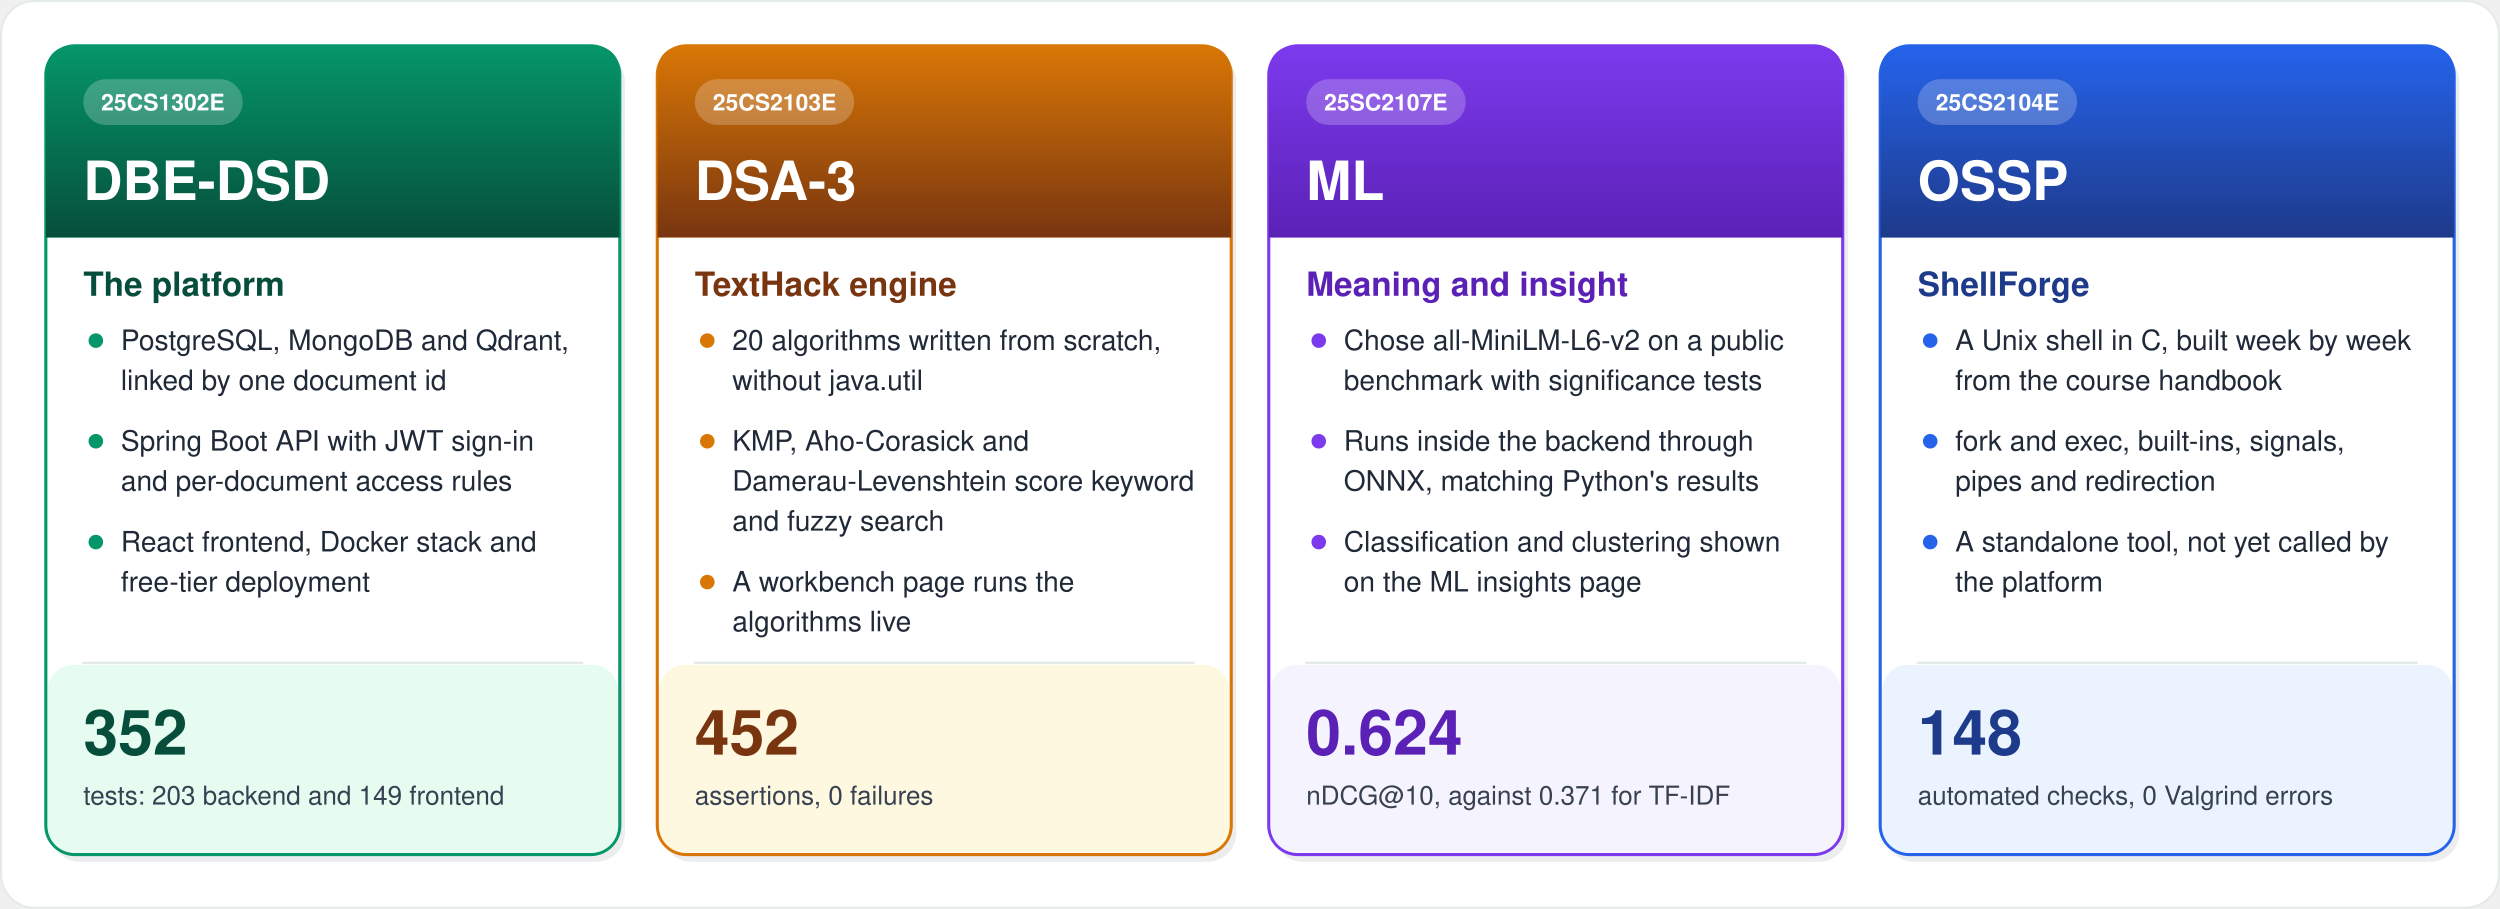
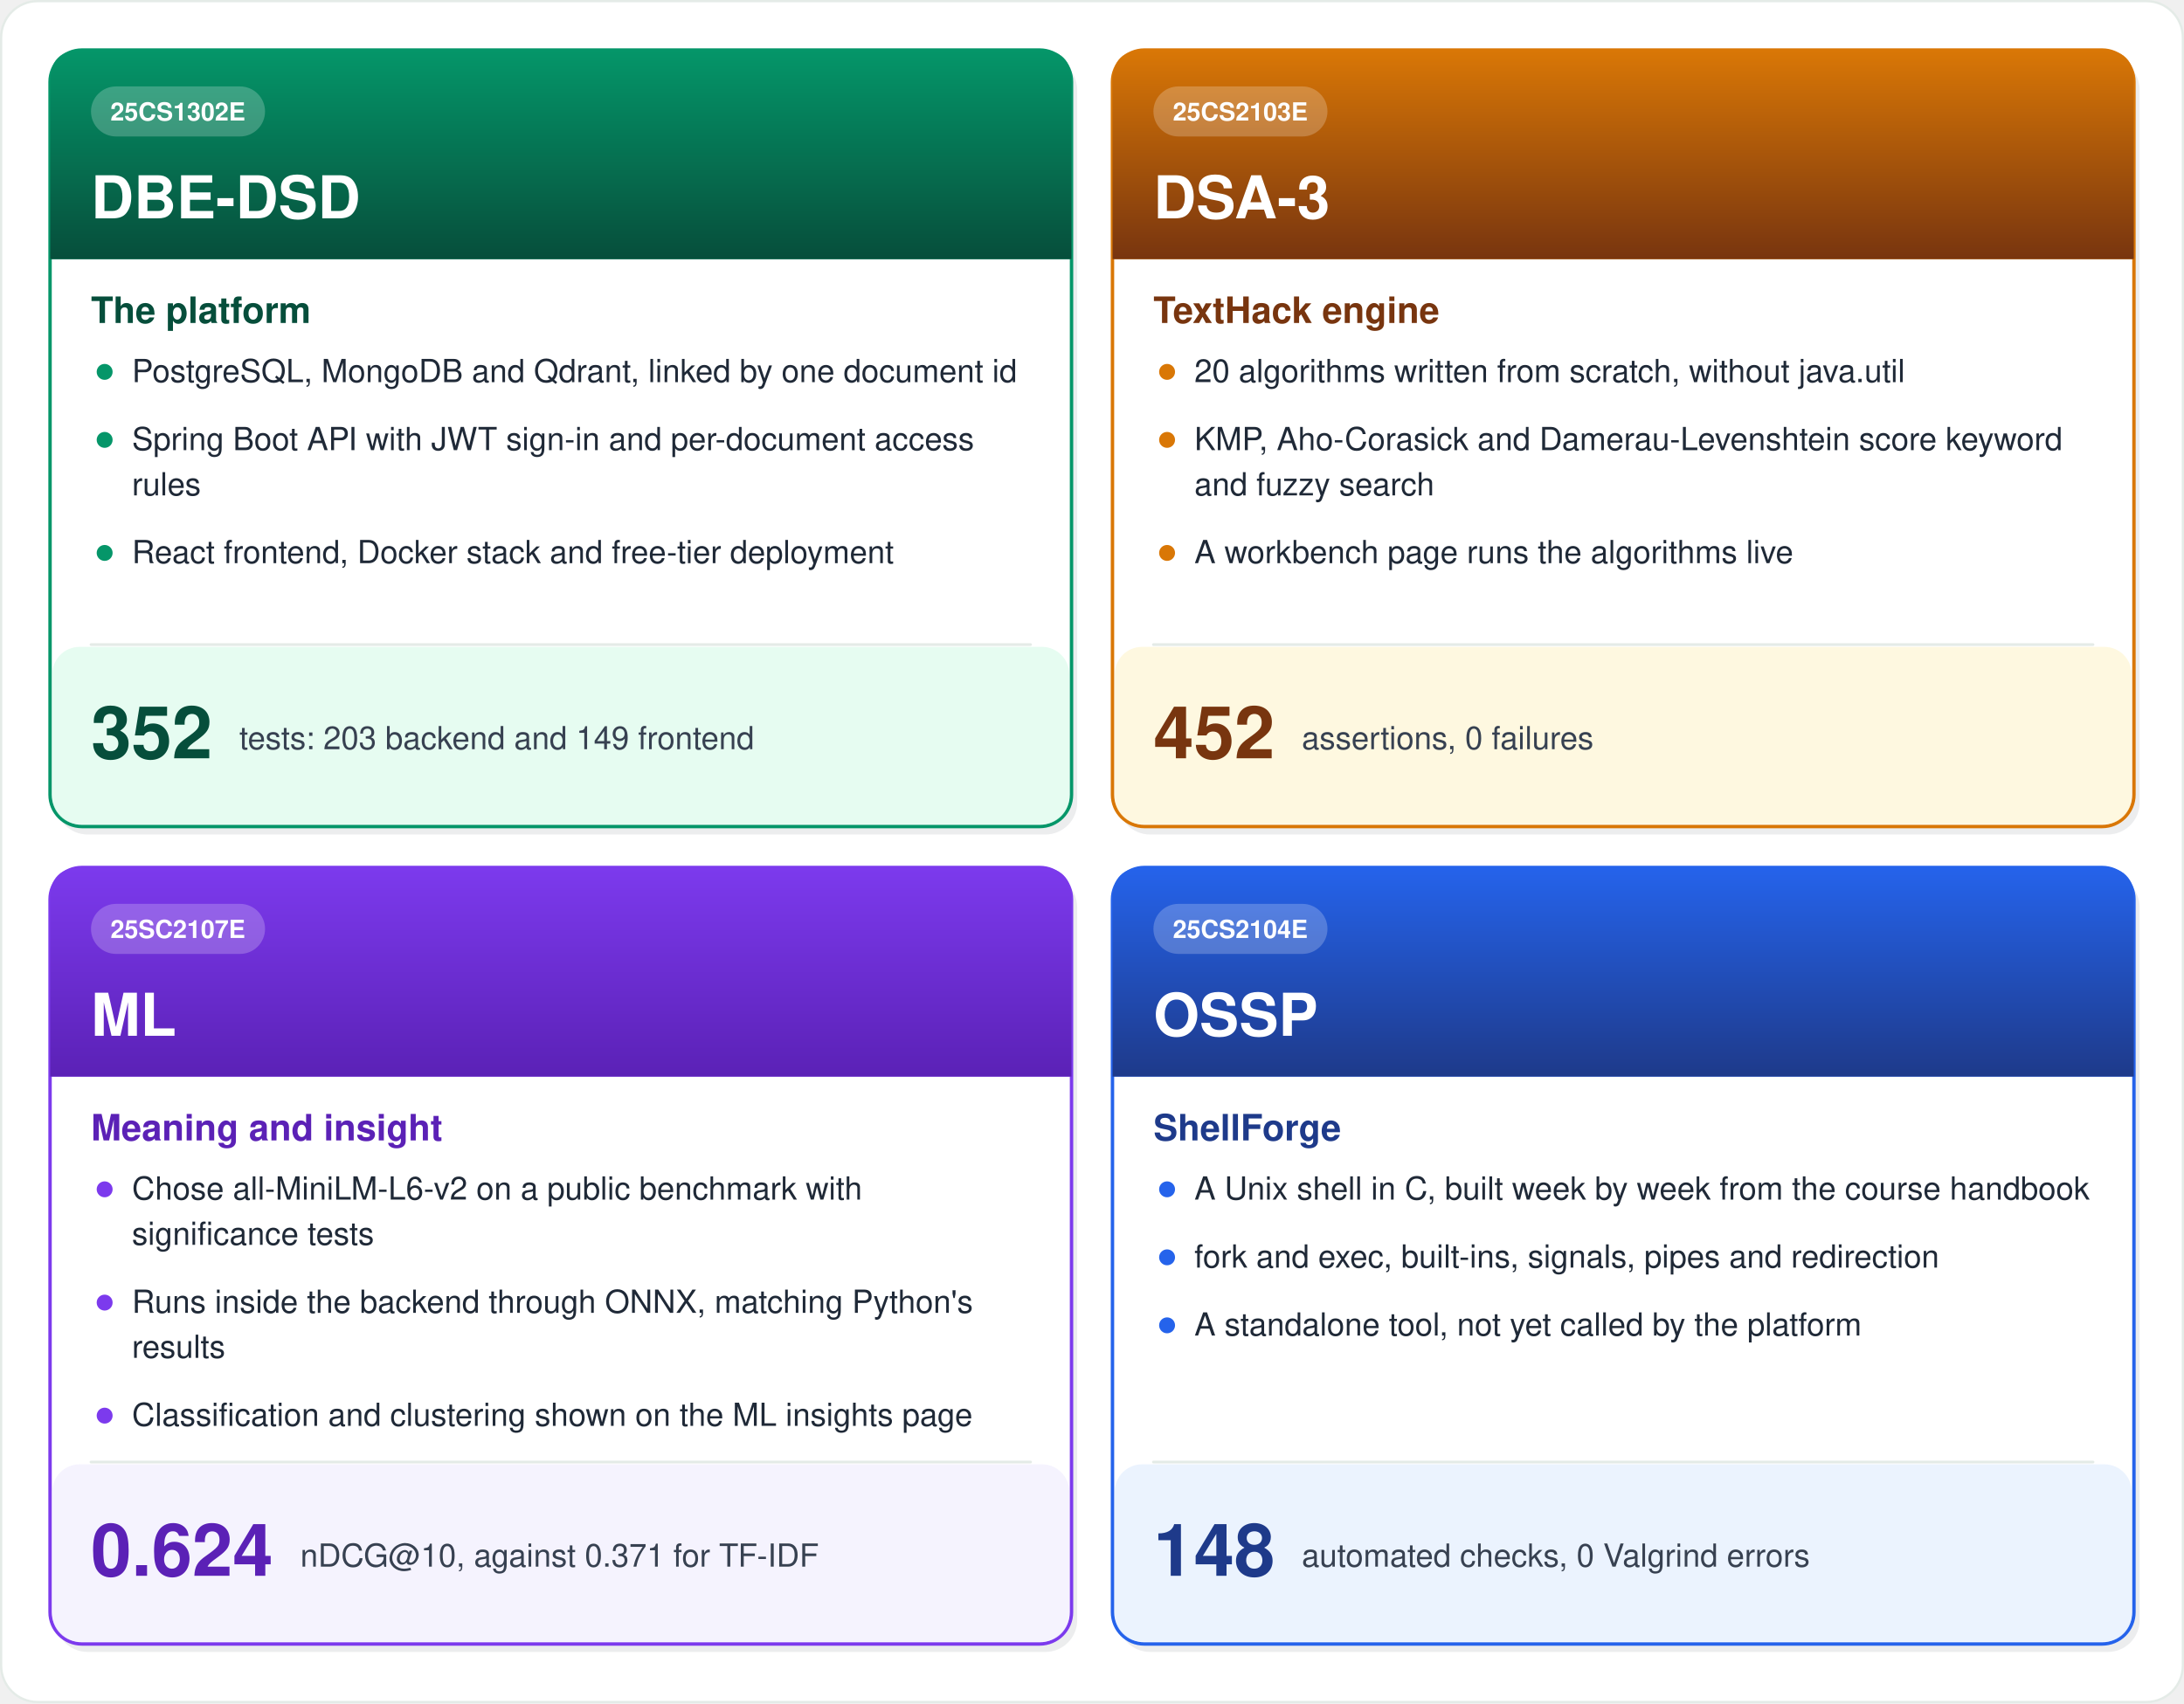
- <svg xmlns="http://www.w3.org/2000/svg" width="1200" height="436" viewBox="0 0 1200 436">
+ <svg xmlns="http://www.w3.org/2000/svg" width="960" height="749" viewBox="0 0 960 749">
  <defs>
    <linearGradient id="g1" x1="0" y1="0" x2="0" y2="1">
      <stop offset="0" stop-color="#059669" />
      <stop offset="1" stop-color="#064E3B" />
    </linearGradient>
    <linearGradient id="g2" x1="0" y1="0" x2="0" y2="1">
      <stop offset="0" stop-color="#D97706" />
      <stop offset="1" stop-color="#78350F" />
    </linearGradient>
    <linearGradient id="g3" x1="0" y1="0" x2="0" y2="1">
      <stop offset="0" stop-color="#7C3AED" />
      <stop offset="1" stop-color="#5B21B6" />
    </linearGradient>
    <linearGradient id="g4" x1="0" y1="0" x2="0" y2="1">
      <stop offset="0" stop-color="#2563EB" />
      <stop offset="1" stop-color="#1E3A8A" />
    </linearGradient>
  </defs>
-   <rect x="0.5" y="0.5" width="1199" height="435.19" rx="16" fill="#FFFFFF" stroke="#E4EBE7" />
-   <rect x="24.5" y="25.5" width="275.5" height="388.2" rx="14" fill="#0F172A" opacity="0.08" />
-   <rect x="22.0" y="22.0" width="275.5" height="388.2" rx="14" fill="#FFFFFF" stroke="#059669" stroke-width="1.5" />
-   <path d="M22.0,114 V36 Q22.0,22 36.0,22 H283.5 Q297.5,22 297.5,36 V114 Z" fill="url(#g1)" stroke="#059669" stroke-width="0.1" stroke-linejoin="round" stroke-linecap="round" />
+   <rect x="0.5" y="0.5" width="959" height="747.8" rx="16" fill="#FFFFFF" stroke="#E4EBE7" />
+   <rect x="24.5" y="25.5" width="449.0" height="341.4" rx="14" fill="#0F172A" opacity="0.08" />
+   <rect x="22.0" y="22.0" width="449.0" height="341.4" rx="14" fill="#FFFFFF" stroke="#059669" stroke-width="1.5" />
+   <path d="M22.0,114.0 V36.0 Q22.0,22.0 36.0,22.0 H457.0 Q471.0,22.0 471.0,36.0 V114.0 Z" fill="url(#g1)" stroke="#059669" stroke-width="0.1" stroke-linejoin="round" stroke-linecap="round" />
  <rect x="40.0" y="38.0" width="76.5" height="22.0" rx="11" fill="#FFFFFF" opacity="0.22" />
  <text x="78.2" y="53.0" font-family="'Segoe UI', 'Helvetica Neue', Helvetica, Arial, sans-serif" font-size="11" fill="#FFFFFF" text-anchor="middle" font-weight="bold" xml:space="preserve">25CS1302E</text>
  <text x="40.0" y="96.0" font-family="'Segoe UI', 'Helvetica Neue', Helvetica, Arial, sans-serif" font-size="26" fill="#FFFFFF" text-anchor="start" font-weight="bold" xml:space="preserve">DBE-DSD</text>
  <text x="40.0" y="142.0" font-family="'Segoe UI', 'Helvetica Neue', Helvetica, Arial, sans-serif" font-size="16" fill="#064E3B" text-anchor="start" font-weight="bold" xml:space="preserve">The platform</text>
  <circle cx="46.0" cy="163.5" r="3.5" fill="#059669" />
-   <text x="58.0" y="168.0" font-family="'Segoe UI', 'Helvetica Neue', Helvetica, Arial, sans-serif" font-size="13.5" fill="#1F2937" text-anchor="start" xml:space="preserve">PostgreSQL, MongoDB and Qdrant,</text>
-   <text x="58.0" y="187.2" font-family="'Segoe UI', 'Helvetica Neue', Helvetica, Arial, sans-serif" font-size="13.5" fill="#1F2937" text-anchor="start" xml:space="preserve">linked by one document id</text>
-   <circle cx="46.0" cy="211.8" r="3.5" fill="#059669" />
-   <text x="58.0" y="216.3" font-family="'Segoe UI', 'Helvetica Neue', Helvetica, Arial, sans-serif" font-size="13.5" fill="#1F2937" text-anchor="start" xml:space="preserve">Spring Boot API with JWT sign-in</text>
-   <text x="58.0" y="235.5" font-family="'Segoe UI', 'Helvetica Neue', Helvetica, Arial, sans-serif" font-size="13.5" fill="#1F2937" text-anchor="start" xml:space="preserve">and per-document access rules</text>
-   <circle cx="46.0" cy="260.2" r="3.5" fill="#059669" />
-   <text x="58.0" y="264.7" font-family="'Segoe UI', 'Helvetica Neue', Helvetica, Arial, sans-serif" font-size="13.5" fill="#1F2937" text-anchor="start" xml:space="preserve">React frontend, Docker stack and</text>
-   <text x="58.0" y="283.9" font-family="'Segoe UI', 'Helvetica Neue', Helvetica, Arial, sans-serif" font-size="13.5" fill="#1F2937" text-anchor="start" xml:space="preserve">free-tier deployment</text>
-   <path d="M40.0,318.19 H279.5" fill="none" stroke="#E4EBE7" stroke-width="1.2" stroke-linejoin="round" stroke-linecap="round" />
-   <rect x="23.0" y="319.2" width="273.5" height="90.0" rx="12" fill="#D1FAE5" opacity="0.55" />
-   <text x="40.0" y="362.2" font-family="'Segoe UI', 'Helvetica Neue', Helvetica, Arial, sans-serif" font-size="30" fill="#064E3B" text-anchor="start" font-weight="bold" xml:space="preserve">352</text>
-   <text x="40.0" y="386.2" font-family="'Segoe UI', 'Helvetica Neue', Helvetica, Arial, sans-serif" font-size="12.5" fill="#374151" text-anchor="start" xml:space="preserve">tests: 203 backend and 149 frontend</text>
-   <rect x="318.0" y="25.5" width="275.5" height="388.2" rx="14" fill="#0F172A" opacity="0.08" />
-   <rect x="315.5" y="22.0" width="275.5" height="388.2" rx="14" fill="#FFFFFF" stroke="#D97706" stroke-width="1.5" />
-   <path d="M315.5,114 V36 Q315.5,22 329.5,22 H577.0 Q591.0,22 591.0,36 V114 Z" fill="url(#g2)" stroke="#D97706" stroke-width="0.1" stroke-linejoin="round" stroke-linecap="round" />
-   <rect x="333.5" y="38.0" width="76.5" height="22.0" rx="11" fill="#FFFFFF" opacity="0.22" />
-   <text x="371.8" y="53.0" font-family="'Segoe UI', 'Helvetica Neue', Helvetica, Arial, sans-serif" font-size="11" fill="#FFFFFF" text-anchor="middle" font-weight="bold" xml:space="preserve">25CS2103E</text>
-   <text x="333.5" y="96.0" font-family="'Segoe UI', 'Helvetica Neue', Helvetica, Arial, sans-serif" font-size="26" fill="#FFFFFF" text-anchor="start" font-weight="bold" xml:space="preserve">DSA-3</text>
-   <text x="333.5" y="142.0" font-family="'Segoe UI', 'Helvetica Neue', Helvetica, Arial, sans-serif" font-size="16" fill="#78350F" text-anchor="start" font-weight="bold" xml:space="preserve">TextHack engine</text>
-   <circle cx="339.5" cy="163.5" r="3.5" fill="#D97706" />
-   <text x="351.5" y="168.0" font-family="'Segoe UI', 'Helvetica Neue', Helvetica, Arial, sans-serif" font-size="13.5" fill="#1F2937" text-anchor="start" xml:space="preserve">20 algorithms written from scratch,</text>
-   <text x="351.5" y="187.2" font-family="'Segoe UI', 'Helvetica Neue', Helvetica, Arial, sans-serif" font-size="13.5" fill="#1F2937" text-anchor="start" xml:space="preserve">without java.util</text>
-   <circle cx="339.5" cy="211.8" r="3.5" fill="#D97706" />
-   <text x="351.5" y="216.3" font-family="'Segoe UI', 'Helvetica Neue', Helvetica, Arial, sans-serif" font-size="13.5" fill="#1F2937" text-anchor="start" xml:space="preserve">KMP, Aho-Corasick and</text>
-   <text x="351.5" y="235.5" font-family="'Segoe UI', 'Helvetica Neue', Helvetica, Arial, sans-serif" font-size="13.5" fill="#1F2937" text-anchor="start" xml:space="preserve">Damerau-Levenshtein score keyword</text>
-   <text x="351.5" y="254.7" font-family="'Segoe UI', 'Helvetica Neue', Helvetica, Arial, sans-serif" font-size="13.5" fill="#1F2937" text-anchor="start" xml:space="preserve">and fuzzy search</text>
-   <circle cx="339.5" cy="279.4" r="3.5" fill="#D97706" />
-   <text x="351.5" y="283.9" font-family="'Segoe UI', 'Helvetica Neue', Helvetica, Arial, sans-serif" font-size="13.5" fill="#1F2937" text-anchor="start" xml:space="preserve">A workbench page runs the</text>
-   <text x="351.5" y="303.0" font-family="'Segoe UI', 'Helvetica Neue', Helvetica, Arial, sans-serif" font-size="13.5" fill="#1F2937" text-anchor="start" xml:space="preserve">algorithms live</text>
-   <path d="M333.5,318.19 H573.0" fill="none" stroke="#E4EBE7" stroke-width="1.2" stroke-linejoin="round" stroke-linecap="round" />
-   <rect x="316.5" y="319.2" width="273.5" height="90.0" rx="12" fill="#FEF3C7" opacity="0.55" />
-   <text x="333.5" y="362.2" font-family="'Segoe UI', 'Helvetica Neue', Helvetica, Arial, sans-serif" font-size="30" fill="#78350F" text-anchor="start" font-weight="bold" xml:space="preserve">452</text>
-   <text x="333.5" y="386.2" font-family="'Segoe UI', 'Helvetica Neue', Helvetica, Arial, sans-serif" font-size="12.5" fill="#374151" text-anchor="start" xml:space="preserve">assertions, 0 failures</text>
-   <rect x="611.5" y="25.5" width="275.5" height="388.2" rx="14" fill="#0F172A" opacity="0.08" />
-   <rect x="609.0" y="22.0" width="275.5" height="388.2" rx="14" fill="#FFFFFF" stroke="#7C3AED" stroke-width="1.5" />
-   <path d="M609.0,114 V36 Q609.0,22 623.0,22 H870.5 Q884.5,22 884.5,36 V114 Z" fill="url(#g3)" stroke="#7C3AED" stroke-width="0.1" stroke-linejoin="round" stroke-linecap="round" />
-   <rect x="627.0" y="38.0" width="76.5" height="22.0" rx="11" fill="#FFFFFF" opacity="0.22" />
-   <text x="665.2" y="53.0" font-family="'Segoe UI', 'Helvetica Neue', Helvetica, Arial, sans-serif" font-size="11" fill="#FFFFFF" text-anchor="middle" font-weight="bold" xml:space="preserve">25SC2107E</text>
-   <text x="627.0" y="96.0" font-family="'Segoe UI', 'Helvetica Neue', Helvetica, Arial, sans-serif" font-size="26" fill="#FFFFFF" text-anchor="start" font-weight="bold" xml:space="preserve">ML</text>
-   <text x="627.0" y="142.0" font-family="'Segoe UI', 'Helvetica Neue', Helvetica, Arial, sans-serif" font-size="16" fill="#5B21B6" text-anchor="start" font-weight="bold" xml:space="preserve">Meaning and insight</text>
-   <circle cx="633.0" cy="163.5" r="3.5" fill="#7C3AED" />
-   <text x="645.0" y="168.0" font-family="'Segoe UI', 'Helvetica Neue', Helvetica, Arial, sans-serif" font-size="13.5" fill="#1F2937" text-anchor="start" xml:space="preserve">Chose all-MiniLM-L6-v2 on a public</text>
-   <text x="645.0" y="187.2" font-family="'Segoe UI', 'Helvetica Neue', Helvetica, Arial, sans-serif" font-size="13.5" fill="#1F2937" text-anchor="start" xml:space="preserve">benchmark with significance tests</text>
-   <circle cx="633.0" cy="211.8" r="3.5" fill="#7C3AED" />
-   <text x="645.0" y="216.3" font-family="'Segoe UI', 'Helvetica Neue', Helvetica, Arial, sans-serif" font-size="13.5" fill="#1F2937" text-anchor="start" xml:space="preserve">Runs inside the backend through</text>
-   <text x="645.0" y="235.5" font-family="'Segoe UI', 'Helvetica Neue', Helvetica, Arial, sans-serif" font-size="13.5" fill="#1F2937" text-anchor="start" xml:space="preserve">ONNX, matching Python's results</text>
-   <circle cx="633.0" cy="260.2" r="3.5" fill="#7C3AED" />
-   <text x="645.0" y="264.7" font-family="'Segoe UI', 'Helvetica Neue', Helvetica, Arial, sans-serif" font-size="13.5" fill="#1F2937" text-anchor="start" xml:space="preserve">Classification and clustering shown</text>
-   <text x="645.0" y="283.9" font-family="'Segoe UI', 'Helvetica Neue', Helvetica, Arial, sans-serif" font-size="13.5" fill="#1F2937" text-anchor="start" xml:space="preserve">on the ML insights page</text>
-   <path d="M627.0,318.19 H866.5" fill="none" stroke="#E4EBE7" stroke-width="1.2" stroke-linejoin="round" stroke-linecap="round" />
-   <rect x="610.0" y="319.2" width="273.5" height="90.0" rx="12" fill="#EDE9FE" opacity="0.55" />
-   <text x="627.0" y="362.2" font-family="'Segoe UI', 'Helvetica Neue', Helvetica, Arial, sans-serif" font-size="30" fill="#5B21B6" text-anchor="start" font-weight="bold" xml:space="preserve">0.624</text>
-   <text x="627.0" y="386.2" font-family="'Segoe UI', 'Helvetica Neue', Helvetica, Arial, sans-serif" font-size="12.5" fill="#374151" text-anchor="start" xml:space="preserve">nDCG@10, against 0.371 for TF-IDF</text>
-   <rect x="905.0" y="25.5" width="275.5" height="388.2" rx="14" fill="#0F172A" opacity="0.08" />
-   <rect x="902.5" y="22.0" width="275.5" height="388.2" rx="14" fill="#FFFFFF" stroke="#2563EB" stroke-width="1.5" />
-   <path d="M902.5,114 V36 Q902.5,22 916.5,22 H1164.0 Q1178.0,22 1178.0,36 V114 Z" fill="url(#g4)" stroke="#2563EB" stroke-width="0.1" stroke-linejoin="round" stroke-linecap="round" />
-   <rect x="920.5" y="38.0" width="76.5" height="22.0" rx="11" fill="#FFFFFF" opacity="0.22" />
-   <text x="958.8" y="53.0" font-family="'Segoe UI', 'Helvetica Neue', Helvetica, Arial, sans-serif" font-size="11" fill="#FFFFFF" text-anchor="middle" font-weight="bold" xml:space="preserve">25CS2104E</text>
-   <text x="920.5" y="96.0" font-family="'Segoe UI', 'Helvetica Neue', Helvetica, Arial, sans-serif" font-size="26" fill="#FFFFFF" text-anchor="start" font-weight="bold" xml:space="preserve">OSSP</text>
-   <text x="920.5" y="142.0" font-family="'Segoe UI', 'Helvetica Neue', Helvetica, Arial, sans-serif" font-size="16" fill="#1E3A8A" text-anchor="start" font-weight="bold" xml:space="preserve">ShellForge</text>
-   <circle cx="926.5" cy="163.5" r="3.5" fill="#2563EB" />
-   <text x="938.5" y="168.0" font-family="'Segoe UI', 'Helvetica Neue', Helvetica, Arial, sans-serif" font-size="13.5" fill="#1F2937" text-anchor="start" xml:space="preserve">A Unix shell in C, built week by week</text>
-   <text x="938.5" y="187.2" font-family="'Segoe UI', 'Helvetica Neue', Helvetica, Arial, sans-serif" font-size="13.5" fill="#1F2937" text-anchor="start" xml:space="preserve">from the course handbook</text>
-   <circle cx="926.5" cy="211.8" r="3.5" fill="#2563EB" />
-   <text x="938.5" y="216.3" font-family="'Segoe UI', 'Helvetica Neue', Helvetica, Arial, sans-serif" font-size="13.5" fill="#1F2937" text-anchor="start" xml:space="preserve">fork and exec, built-ins, signals,</text>
-   <text x="938.5" y="235.5" font-family="'Segoe UI', 'Helvetica Neue', Helvetica, Arial, sans-serif" font-size="13.5" fill="#1F2937" text-anchor="start" xml:space="preserve">pipes and redirection</text>
-   <circle cx="926.5" cy="260.2" r="3.5" fill="#2563EB" />
-   <text x="938.5" y="264.7" font-family="'Segoe UI', 'Helvetica Neue', Helvetica, Arial, sans-serif" font-size="13.5" fill="#1F2937" text-anchor="start" xml:space="preserve">A standalone tool, not yet called by</text>
-   <text x="938.5" y="283.9" font-family="'Segoe UI', 'Helvetica Neue', Helvetica, Arial, sans-serif" font-size="13.5" fill="#1F2937" text-anchor="start" xml:space="preserve">the platform</text>
-   <path d="M920.5,318.19 H1160.0" fill="none" stroke="#E4EBE7" stroke-width="1.2" stroke-linejoin="round" stroke-linecap="round" />
-   <rect x="903.5" y="319.2" width="273.5" height="90.0" rx="12" fill="#DBEAFE" opacity="0.55" />
-   <text x="920.5" y="362.2" font-family="'Segoe UI', 'Helvetica Neue', Helvetica, Arial, sans-serif" font-size="30" fill="#1E3A8A" text-anchor="start" font-weight="bold" xml:space="preserve">148</text>
-   <text x="920.5" y="386.2" font-family="'Segoe UI', 'Helvetica Neue', Helvetica, Arial, sans-serif" font-size="12.5" fill="#374151" text-anchor="start" xml:space="preserve">automated checks, 0 Valgrind errors</text>
+   <text x="58.0" y="168.0" font-family="'Segoe UI', 'Helvetica Neue', Helvetica, Arial, sans-serif" font-size="14" fill="#1F2937" text-anchor="start" xml:space="preserve">PostgreSQL, MongoDB and Qdrant, linked by one document id</text>
+   <circle cx="46.0" cy="193.4" r="3.5" fill="#059669" />
+   <text x="58.0" y="197.9" font-family="'Segoe UI', 'Helvetica Neue', Helvetica, Arial, sans-serif" font-size="14" fill="#1F2937" text-anchor="start" xml:space="preserve">Spring Boot API with JWT sign-in and per-document access</text>
+   <text x="58.0" y="217.8" font-family="'Segoe UI', 'Helvetica Neue', Helvetica, Arial, sans-serif" font-size="14" fill="#1F2937" text-anchor="start" xml:space="preserve">rules</text>
+   <circle cx="46.0" cy="243.1" r="3.5" fill="#059669" />
+   <text x="58.0" y="247.6" font-family="'Segoe UI', 'Helvetica Neue', Helvetica, Arial, sans-serif" font-size="14" fill="#1F2937" text-anchor="start" xml:space="preserve">React frontend, Docker stack and free-tier deployment</text>
+   <path d="M40.0,283.4 H453.0" fill="none" stroke="#E4EBE7" stroke-width="1.2" stroke-linejoin="round" stroke-linecap="round" />
+   <rect x="23.0" y="284.4" width="447.0" height="78.0" rx="12" fill="#D1FAE5" opacity="0.55" />
+   <text x="40.0" y="333.4" font-family="'Segoe UI', 'Helvetica Neue', Helvetica, Arial, sans-serif" font-size="32" fill="#064E3B" text-anchor="start" font-weight="bold" xml:space="preserve">352</text>
+   <text x="105.2" y="329.4" font-family="'Segoe UI', 'Helvetica Neue', Helvetica, Arial, sans-serif" font-size="14" fill="#374151" text-anchor="start" xml:space="preserve">tests: 203 backend and 149 frontend</text>
+   <rect x="491.5" y="25.5" width="449.0" height="341.4" rx="14" fill="#0F172A" opacity="0.08" />
+   <rect x="489.0" y="22.0" width="449.0" height="341.4" rx="14" fill="#FFFFFF" stroke="#D97706" stroke-width="1.5" />
+   <path d="M489.0,114.0 V36.0 Q489.0,22.0 503.0,22.0 H924.0 Q938.0,22.0 938.0,36.0 V114.0 Z" fill="url(#g2)" stroke="#D97706" stroke-width="0.1" stroke-linejoin="round" stroke-linecap="round" />
+   <rect x="507.0" y="38.0" width="76.5" height="22.0" rx="11" fill="#FFFFFF" opacity="0.22" />
+   <text x="545.2" y="53.0" font-family="'Segoe UI', 'Helvetica Neue', Helvetica, Arial, sans-serif" font-size="11" fill="#FFFFFF" text-anchor="middle" font-weight="bold" xml:space="preserve">25CS2103E</text>
+   <text x="507.0" y="96.0" font-family="'Segoe UI', 'Helvetica Neue', Helvetica, Arial, sans-serif" font-size="26" fill="#FFFFFF" text-anchor="start" font-weight="bold" xml:space="preserve">DSA-3</text>
+   <text x="507.0" y="142.0" font-family="'Segoe UI', 'Helvetica Neue', Helvetica, Arial, sans-serif" font-size="16" fill="#78350F" text-anchor="start" font-weight="bold" xml:space="preserve">TextHack engine</text>
+   <circle cx="513.0" cy="163.5" r="3.5" fill="#D97706" />
+   <text x="525.0" y="168.0" font-family="'Segoe UI', 'Helvetica Neue', Helvetica, Arial, sans-serif" font-size="14" fill="#1F2937" text-anchor="start" xml:space="preserve">20 algorithms written from scratch, without java.util</text>
+   <circle cx="513.0" cy="193.4" r="3.5" fill="#D97706" />
+   <text x="525.0" y="197.9" font-family="'Segoe UI', 'Helvetica Neue', Helvetica, Arial, sans-serif" font-size="14" fill="#1F2937" text-anchor="start" xml:space="preserve">KMP, Aho-Corasick and Damerau-Levenshtein score keyword</text>
+   <text x="525.0" y="217.8" font-family="'Segoe UI', 'Helvetica Neue', Helvetica, Arial, sans-serif" font-size="14" fill="#1F2937" text-anchor="start" xml:space="preserve">and fuzzy search</text>
+   <circle cx="513.0" cy="243.1" r="3.5" fill="#D97706" />
+   <text x="525.0" y="247.6" font-family="'Segoe UI', 'Helvetica Neue', Helvetica, Arial, sans-serif" font-size="14" fill="#1F2937" text-anchor="start" xml:space="preserve">A workbench page runs the algorithms live</text>
+   <path d="M507.0,283.4 H920.0" fill="none" stroke="#E4EBE7" stroke-width="1.2" stroke-linejoin="round" stroke-linecap="round" />
+   <rect x="490.0" y="284.4" width="447.0" height="78.0" rx="12" fill="#FEF3C7" opacity="0.55" />
+   <text x="507.0" y="333.4" font-family="'Segoe UI', 'Helvetica Neue', Helvetica, Arial, sans-serif" font-size="32" fill="#78350F" text-anchor="start" font-weight="bold" xml:space="preserve">452</text>
+   <text x="572.2" y="329.4" font-family="'Segoe UI', 'Helvetica Neue', Helvetica, Arial, sans-serif" font-size="14" fill="#374151" text-anchor="start" xml:space="preserve">assertions, 0 failures</text>
+   <rect x="24.5" y="384.9" width="449.0" height="341.4" rx="14" fill="#0F172A" opacity="0.08" />
+   <rect x="22.0" y="381.4" width="449.0" height="341.4" rx="14" fill="#FFFFFF" stroke="#7C3AED" stroke-width="1.5" />
+   <path d="M22.0,473.4 V395.4 Q22.0,381.4 36.0,381.4 H457.0 Q471.0,381.4 471.0,395.4 V473.4 Z" fill="url(#g3)" stroke="#7C3AED" stroke-width="0.1" stroke-linejoin="round" stroke-linecap="round" />
+   <rect x="40.0" y="397.4" width="76.5" height="22.0" rx="11" fill="#FFFFFF" opacity="0.22" />
+   <text x="78.2" y="412.4" font-family="'Segoe UI', 'Helvetica Neue', Helvetica, Arial, sans-serif" font-size="11" fill="#FFFFFF" text-anchor="middle" font-weight="bold" xml:space="preserve">25SC2107E</text>
+   <text x="40.0" y="455.4" font-family="'Segoe UI', 'Helvetica Neue', Helvetica, Arial, sans-serif" font-size="26" fill="#FFFFFF" text-anchor="start" font-weight="bold" xml:space="preserve">ML</text>
+   <text x="40.0" y="501.4" font-family="'Segoe UI', 'Helvetica Neue', Helvetica, Arial, sans-serif" font-size="16" fill="#5B21B6" text-anchor="start" font-weight="bold" xml:space="preserve">Meaning and insight</text>
+   <circle cx="46.0" cy="522.9" r="3.5" fill="#7C3AED" />
+   <text x="58.0" y="527.4" font-family="'Segoe UI', 'Helvetica Neue', Helvetica, Arial, sans-serif" font-size="14" fill="#1F2937" text-anchor="start" xml:space="preserve">Chose all-MiniLM-L6-v2 on a public benchmark with</text>
+   <text x="58.0" y="547.3" font-family="'Segoe UI', 'Helvetica Neue', Helvetica, Arial, sans-serif" font-size="14" fill="#1F2937" text-anchor="start" xml:space="preserve">significance tests</text>
+   <circle cx="46.0" cy="572.7" r="3.5" fill="#7C3AED" />
+   <text x="58.0" y="577.2" font-family="'Segoe UI', 'Helvetica Neue', Helvetica, Arial, sans-serif" font-size="14" fill="#1F2937" text-anchor="start" xml:space="preserve">Runs inside the backend through ONNX, matching Python's</text>
+   <text x="58.0" y="597.0" font-family="'Segoe UI', 'Helvetica Neue', Helvetica, Arial, sans-serif" font-size="14" fill="#1F2937" text-anchor="start" xml:space="preserve">results</text>
+   <circle cx="46.0" cy="622.4" r="3.5" fill="#7C3AED" />
+   <text x="58.0" y="626.9" font-family="'Segoe UI', 'Helvetica Neue', Helvetica, Arial, sans-serif" font-size="14" fill="#1F2937" text-anchor="start" xml:space="preserve">Classification and clustering shown on the ML insights page</text>
+   <path d="M40.0,642.8 H453.0" fill="none" stroke="#E4EBE7" stroke-width="1.2" stroke-linejoin="round" stroke-linecap="round" />
+   <rect x="23.0" y="643.8" width="447.0" height="78.0" rx="12" fill="#EDE9FE" opacity="0.55" />
+   <text x="40.0" y="692.8" font-family="'Segoe UI', 'Helvetica Neue', Helvetica, Arial, sans-serif" font-size="32" fill="#5B21B6" text-anchor="start" font-weight="bold" xml:space="preserve">0.624</text>
+   <text x="132.0" y="688.8" font-family="'Segoe UI', 'Helvetica Neue', Helvetica, Arial, sans-serif" font-size="14" fill="#374151" text-anchor="start" xml:space="preserve">nDCG@10, against 0.371 for TF-IDF</text>
+   <rect x="491.5" y="384.9" width="449.0" height="341.4" rx="14" fill="#0F172A" opacity="0.08" />
+   <rect x="489.0" y="381.4" width="449.0" height="341.4" rx="14" fill="#FFFFFF" stroke="#2563EB" stroke-width="1.5" />
+   <path d="M489.0,473.4 V395.4 Q489.0,381.4 503.0,381.4 H924.0 Q938.0,381.4 938.0,395.4 V473.4 Z" fill="url(#g4)" stroke="#2563EB" stroke-width="0.1" stroke-linejoin="round" stroke-linecap="round" />
+   <rect x="507.0" y="397.4" width="76.5" height="22.0" rx="11" fill="#FFFFFF" opacity="0.22" />
+   <text x="545.2" y="412.4" font-family="'Segoe UI', 'Helvetica Neue', Helvetica, Arial, sans-serif" font-size="11" fill="#FFFFFF" text-anchor="middle" font-weight="bold" xml:space="preserve">25CS2104E</text>
+   <text x="507.0" y="455.4" font-family="'Segoe UI', 'Helvetica Neue', Helvetica, Arial, sans-serif" font-size="26" fill="#FFFFFF" text-anchor="start" font-weight="bold" xml:space="preserve">OSSP</text>
+   <text x="507.0" y="501.4" font-family="'Segoe UI', 'Helvetica Neue', Helvetica, Arial, sans-serif" font-size="16" fill="#1E3A8A" text-anchor="start" font-weight="bold" xml:space="preserve">ShellForge</text>
+   <circle cx="513.0" cy="522.9" r="3.5" fill="#2563EB" />
+   <text x="525.0" y="527.4" font-family="'Segoe UI', 'Helvetica Neue', Helvetica, Arial, sans-serif" font-size="14" fill="#1F2937" text-anchor="start" xml:space="preserve">A Unix shell in C, built week by week from the course handbook</text>
+   <circle cx="513.0" cy="552.8" r="3.5" fill="#2563EB" />
+   <text x="525.0" y="557.3" font-family="'Segoe UI', 'Helvetica Neue', Helvetica, Arial, sans-serif" font-size="14" fill="#1F2937" text-anchor="start" xml:space="preserve">fork and exec, built-ins, signals, pipes and redirection</text>
+   <circle cx="513.0" cy="582.7" r="3.5" fill="#2563EB" />
+   <text x="525.0" y="587.2" font-family="'Segoe UI', 'Helvetica Neue', Helvetica, Arial, sans-serif" font-size="14" fill="#1F2937" text-anchor="start" xml:space="preserve">A standalone tool, not yet called by the platform</text>
+   <path d="M507.0,642.8 H920.0" fill="none" stroke="#E4EBE7" stroke-width="1.2" stroke-linejoin="round" stroke-linecap="round" />
+   <rect x="490.0" y="643.8" width="447.0" height="78.0" rx="12" fill="#DBEAFE" opacity="0.55" />
+   <text x="507.0" y="692.8" font-family="'Segoe UI', 'Helvetica Neue', Helvetica, Arial, sans-serif" font-size="32" fill="#1E3A8A" text-anchor="start" font-weight="bold" xml:space="preserve">148</text>
+   <text x="572.2" y="688.8" font-family="'Segoe UI', 'Helvetica Neue', Helvetica, Arial, sans-serif" font-size="14" fill="#374151" text-anchor="start" xml:space="preserve">automated checks, 0 Valgrind errors</text>
</svg>
